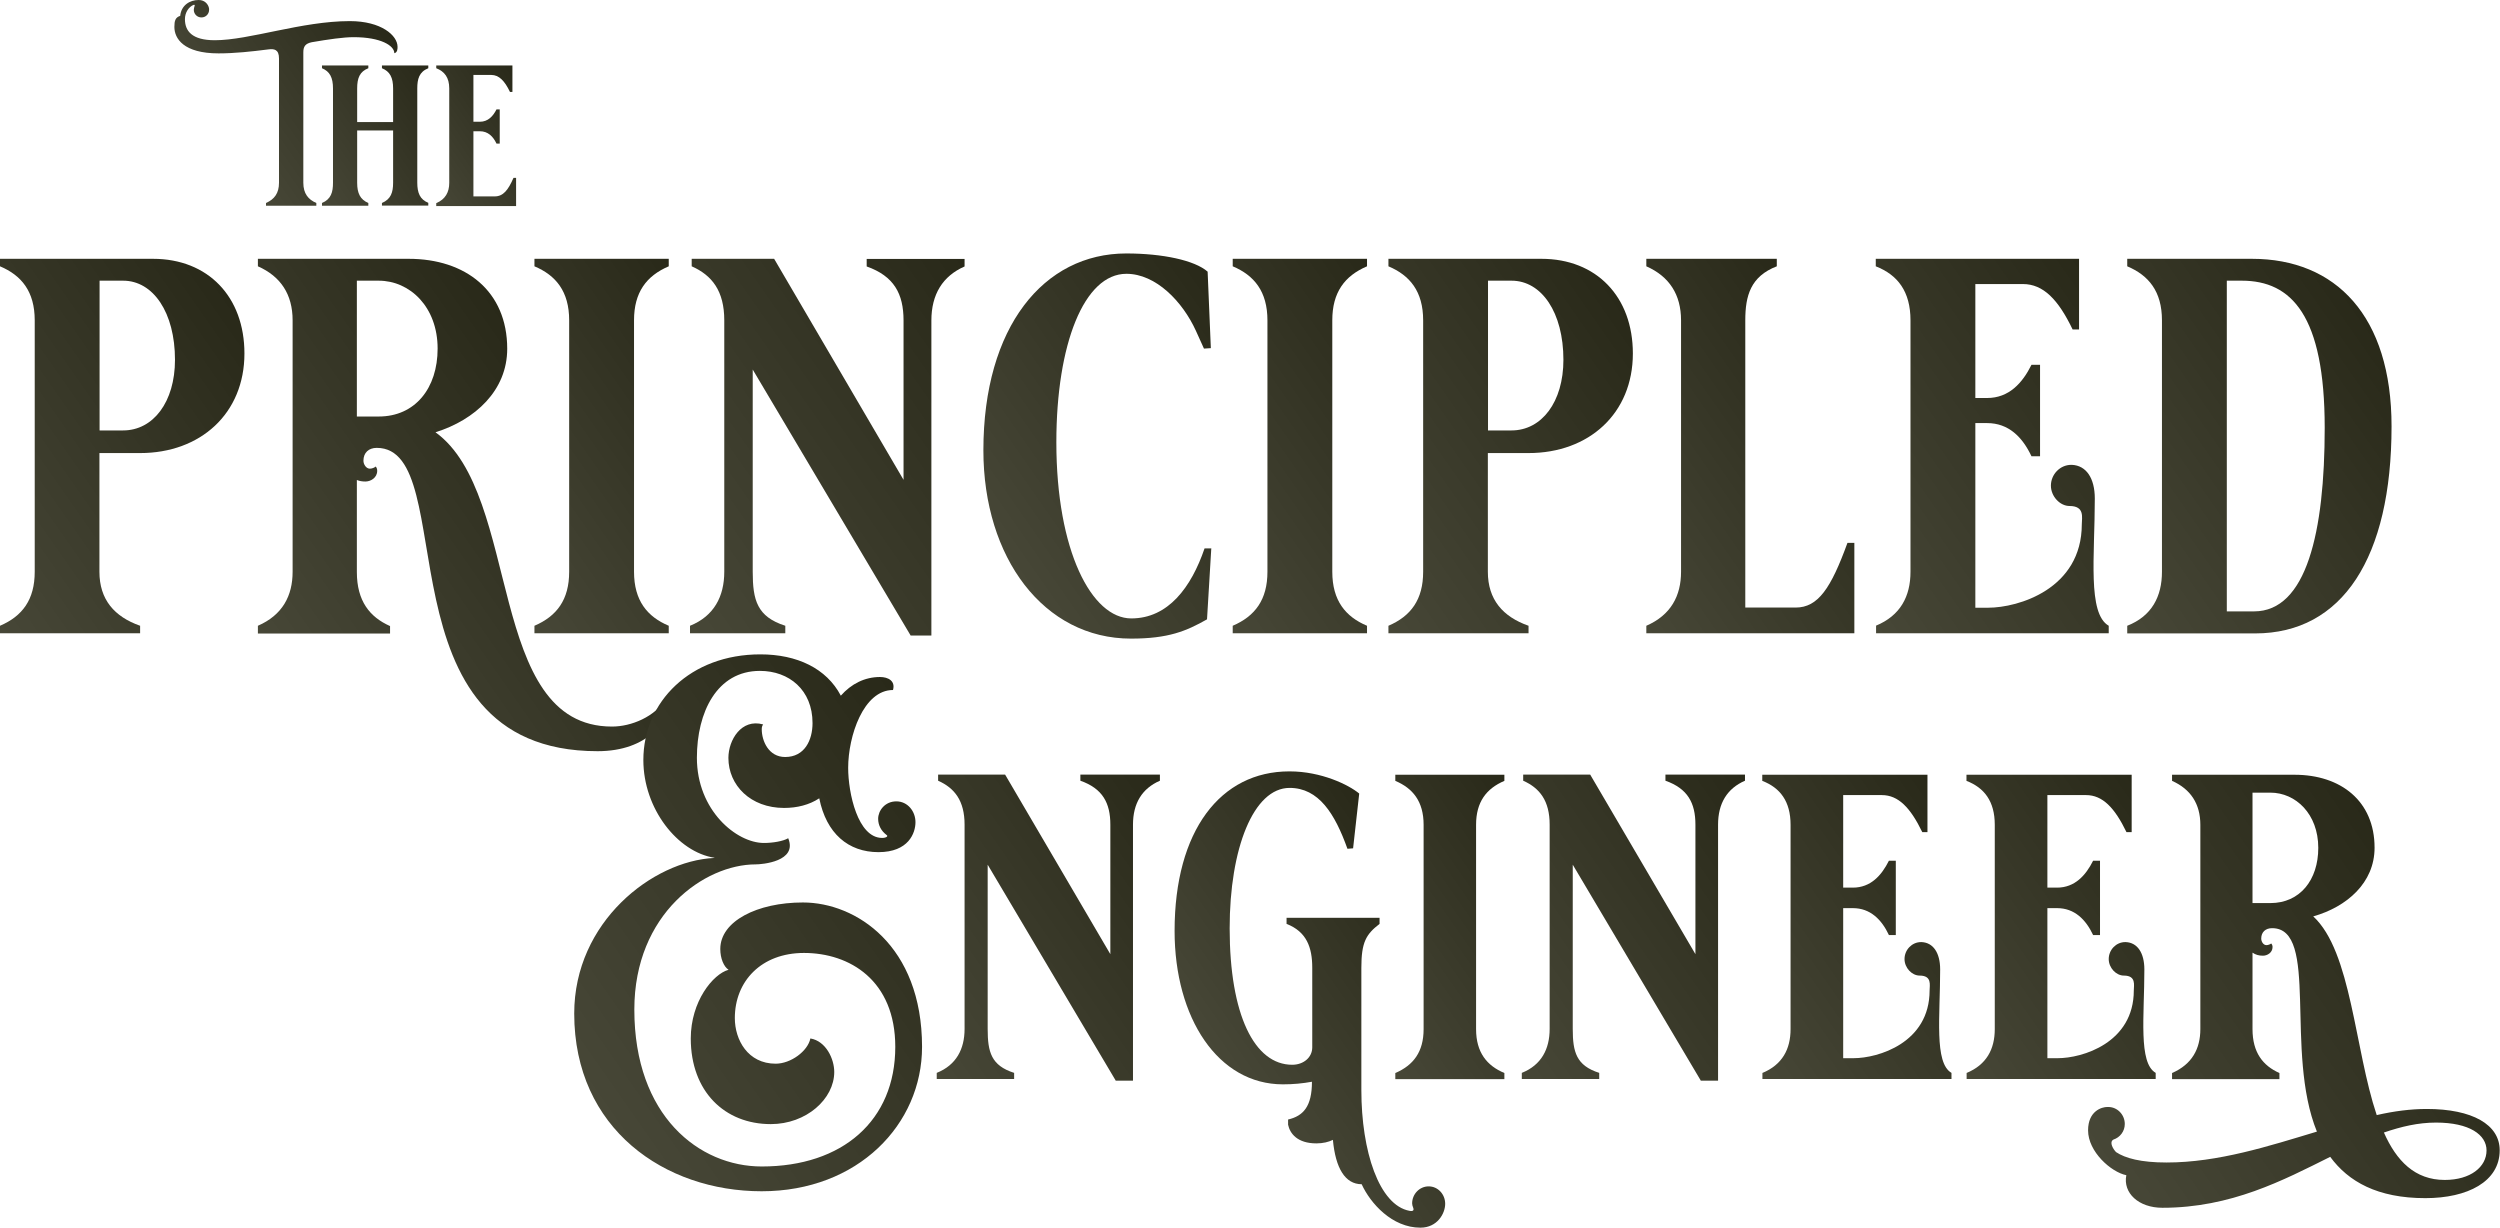
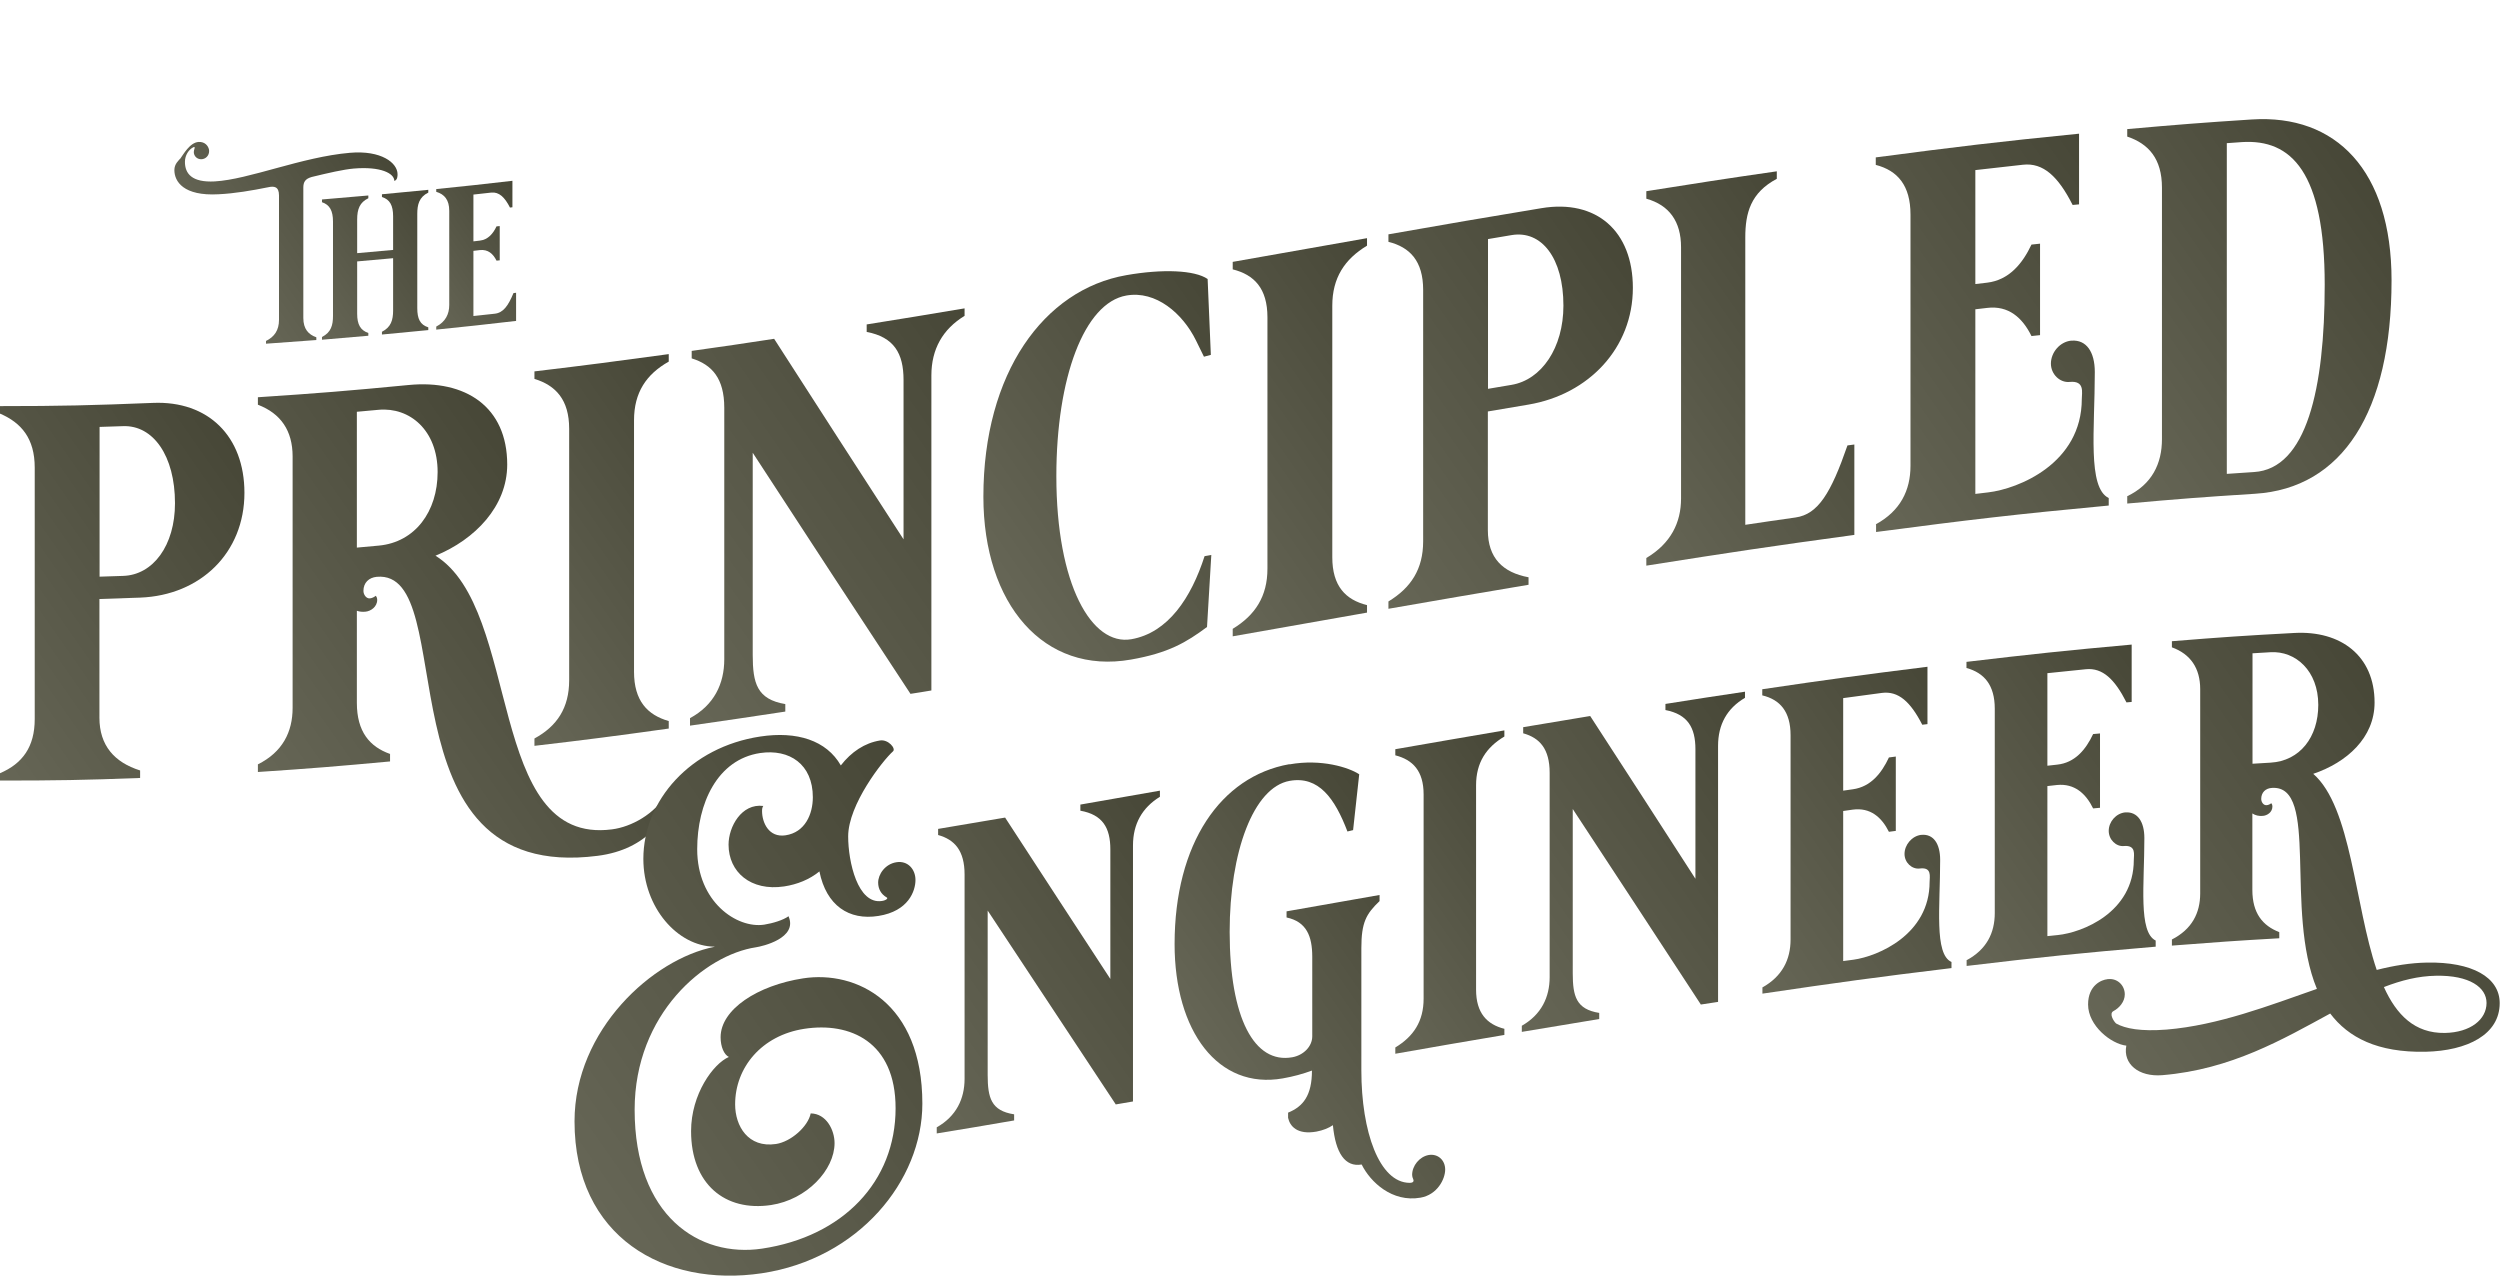
- <svg xmlns="http://www.w3.org/2000/svg" xmlns:xlink="http://www.w3.org/1999/xlink" id="Layer_2" viewBox="0 0 163.44 80.27">
+ <svg xmlns="http://www.w3.org/2000/svg" xmlns:xlink="http://www.w3.org/1999/xlink" id="Layer_2" viewBox="0 0 163.44 83.4">
  <defs>
    <style>.cls-1{fill:url(#linear-gradient);}.cls-2{fill:url(#linear-gradient-8);}.cls-3{fill:url(#linear-gradient-9);}.cls-4{fill:url(#linear-gradient-3);}.cls-5{fill:url(#linear-gradient-4);}.cls-6{fill:url(#linear-gradient-2);}.cls-7{fill:url(#linear-gradient-6);}.cls-8{fill:url(#linear-gradient-7);}.cls-9{fill:url(#linear-gradient-5);}.cls-10{fill:url(#linear-gradient-14);}.cls-11{fill:url(#linear-gradient-18);}.cls-12{fill:url(#linear-gradient-20);}.cls-13{fill:url(#linear-gradient-21);}.cls-14{fill:url(#linear-gradient-15);}.cls-15{fill:url(#linear-gradient-19);}.cls-16{fill:url(#linear-gradient-16);}.cls-17{fill:url(#linear-gradient-17);}.cls-18{fill:url(#linear-gradient-13);}.cls-19{fill:url(#linear-gradient-12);}.cls-20{fill:url(#linear-gradient-10);}.cls-21{fill:url(#linear-gradient-11);}</style>
-     <linearGradient id="linear-gradient" x1="13.98" y1="8.58" x2="24.77" y2="1.02" gradientTransform="matrix(1, 0, 0, 1, 0, 0)" gradientUnits="userSpaceOnUse">
-       <stop offset="0" stop-color="#474737" />
-       <stop offset="1" stop-color="#292919" />
+     <linearGradient id="linear-gradient" x1="14.03" y1="17.67" x2="25.14" y2="9.89" gradientTransform="matrix(1, 0, 0, 1, 0, 0)" gradientUnits="userSpaceOnUse">
+       <stop offset="0" stop-color="#666656" />
+       <stop offset="1" stop-color="#474737" />
    </linearGradient>
-     <linearGradient id="linear-gradient-2" x1="20.04" y1="12.01" x2="29.01" y2="5.73" xlink:href="#linear-gradient" />
-     <linearGradient id="linear-gradient-3" x1="27.22" y1="11.61" x2="34.88" y2="6.24" xlink:href="#linear-gradient" />
-     <linearGradient id="linear-gradient-4" x1="-4.24" y1="35.34" x2="16.14" y2="21.07" xlink:href="#linear-gradient" />
-     <linearGradient id="linear-gradient-5" x1="16.89" y1="41.45" x2="37.51" y2="27.01" xlink:href="#linear-gradient" />
-     <linearGradient id="linear-gradient-6" x1="30.64" y1="35.25" x2="48.03" y2="23.07" xlink:href="#linear-gradient" />
-     <linearGradient id="linear-gradient-7" x1="42.02" y1="36.97" x2="65.56" y2="20.48" xlink:href="#linear-gradient" />
-     <linearGradient id="linear-gradient-8" x1="65.04" y1="35.48" x2="82.7" y2="23.11" xlink:href="#linear-gradient" />
-     <linearGradient id="linear-gradient-9" x1="76.28" y1="35.25" x2="93.68" y2="23.07" xlink:href="#linear-gradient" />
-     <linearGradient id="linear-gradient-10" x1="86.52" y1="35.34" x2="106.9" y2="21.07" xlink:href="#linear-gradient" />
-     <linearGradient id="linear-gradient-11" x1="104.11" y1="36.38" x2="121.34" y2="24.32" xlink:href="#linear-gradient" />
-     <linearGradient id="linear-gradient-12" x1="119.38" y1="36.76" x2="139.81" y2="22.46" xlink:href="#linear-gradient" />
-     <linearGradient id="linear-gradient-13" x1="135.12" y1="35.76" x2="155.27" y2="21.65" xlink:href="#linear-gradient" />
-     <linearGradient id="linear-gradient-14" x1="37.13" y1="69.52" x2="63.06" y2="51.36" xlink:href="#linear-gradient" />
-     <linearGradient id="linear-gradient-15" x1="58.71" y1="66.95" x2="77.84" y2="53.55" xlink:href="#linear-gradient" />
-     <linearGradient id="linear-gradient-16" x1="80.48" y1="70.47" x2="94.84" y2="60.41" xlink:href="#linear-gradient" />
-     <linearGradient id="linear-gradient-17" x1="87.72" y1="65.55" x2="101.85" y2="55.66" xlink:href="#linear-gradient" />
-     <linearGradient id="linear-gradient-18" x1="96.97" y1="66.95" x2="116.1" y2="53.55" xlink:href="#linear-gradient" />
-     <linearGradient id="linear-gradient-19" x1="112.57" y1="66.78" x2="129.16" y2="55.16" xlink:href="#linear-gradient" />
-     <linearGradient id="linear-gradient-20" x1="125.92" y1="66.78" x2="142.52" y2="55.16" xlink:href="#linear-gradient" />
-     <linearGradient id="linear-gradient-21" x1="136.67" y1="74.85" x2="159.03" y2="59.2" xlink:href="#linear-gradient" />
+     <linearGradient id="linear-gradient-2" x1="19.89" y1="20.55" x2="29.16" y2="14.07" xlink:href="#linear-gradient" />
+     <linearGradient id="linear-gradient-3" x1="27.09" y1="19.49" x2="35" y2="13.95" xlink:href="#linear-gradient" />
+     <linearGradient id="linear-gradient-4" x1="-4.29" y1="44.91" x2="16.31" y2="30.5" xlink:href="#linear-gradient" />
+     <linearGradient id="linear-gradient-5" x1="16.28" y1="49.63" x2="37.55" y2="34.74" xlink:href="#linear-gradient" />
+     <linearGradient id="linear-gradient-6" x1="30.37" y1="42.24" x2="48.3" y2="29.68" xlink:href="#linear-gradient" />
+     <linearGradient id="linear-gradient-7" x1="41.44" y1="42.18" x2="66.3" y2="24.78" xlink:href="#linear-gradient" />
+     <linearGradient id="linear-gradient-8" x1="64.42" y1="37.25" x2="83.09" y2="24.17" xlink:href="#linear-gradient" />
+     <linearGradient id="linear-gradient-9" x1="75.92" y1="34.93" x2="94.04" y2="22.24" xlink:href="#linear-gradient" />
+     <linearGradient id="linear-gradient-10" x1="86.15" y1="33.22" x2="107.72" y2="18.12" xlink:href="#linear-gradient" />
+     <linearGradient id="linear-gradient-11" x1="103.64" y1="31.28" x2="121.48" y2="18.79" xlink:href="#linear-gradient" />
+     <linearGradient id="linear-gradient-12" x1="118.98" y1="29.55" x2="140.13" y2="14.74" xlink:href="#linear-gradient" />
+     <linearGradient id="linear-gradient-13" x1="134.91" y1="26.99" x2="155.53" y2="12.55" xlink:href="#linear-gradient" />
+     <linearGradient id="linear-gradient-14" x1="36.39" y1="75.26" x2="63.55" y2="56.25" xlink:href="#linear-gradient" />
+     <linearGradient id="linear-gradient-15" x1="58.19" y1="69.75" x2="78.5" y2="55.53" xlink:href="#linear-gradient" />
+     <linearGradient id="linear-gradient-16" x1="79.76" y1="69.99" x2="94.97" y2="59.34" xlink:href="#linear-gradient" />
+     <linearGradient id="linear-gradient-17" x1="87.43" y1="63.47" x2="102.14" y2="53.17" xlink:href="#linear-gradient" />
+     <linearGradient id="linear-gradient-18" x1="96.48" y1="63.16" x2="116.7" y2="48.99" xlink:href="#linear-gradient" />
+     <linearGradient id="linear-gradient-19" x1="112.17" y1="60.63" x2="129.46" y2="48.53" xlink:href="#linear-gradient" />
+     <linearGradient id="linear-gradient-20" x1="125.63" y1="58.98" x2="142.75" y2="46.99" xlink:href="#linear-gradient" />
+     <linearGradient id="linear-gradient-21" x1="136.25" y1="65.97" x2="159.17" y2="49.93" xlink:href="#linear-gradient" />
  </defs>
  <g id="Favicon">
    <g id="flat-logo">
      <g>
        <g>
-           <path class="cls-1" d="M11.78,1.04c.07-.7,.63-1.04,1.21-1.04,.41,0,.62,.29,.67,.52,.01,.04,.01,.08,.01,.12,0,.28-.22,.5-.5,.5s-.5-.22-.5-.5c0-.08,.03-.17,.05-.24,.03-.07,0-.1-.07-.08-.31,.13-.56,.5-.56,.93,0,.77,.45,1.38,1.95,1.38,2.26,0,5.69-1.25,8.83-1.25,2.06,0,3.12,.94,3.12,1.68,0,.12,0,.37-.21,.42,0-.5-.89-1.05-2.66-1.05-.67,0-1.63,.14-2.74,.33-.42,.09-.55,.28-.55,.66V11.95c0,.71,.33,1.1,.85,1.32v.18h-3.29v-.18c.55-.24,.85-.64,.85-1.32V3.82c0-.6-.33-.64-.7-.59-1.09,.14-2.2,.26-3.25,.26-2.3,0-2.89-.98-2.89-1.73,0-.41,.07-.62,.37-.72Z" />
-           <path class="cls-6" d="M24.97,13.27c.59-.25,.73-.7,.73-1.32v-3.42h-2.35v3.42c0,.7,.21,1.1,.73,1.32v.18h-3.03v-.18c.6-.25,.72-.72,.72-1.32V5.78c0-.71-.21-1.11-.72-1.32v-.18h3.03v.18c-.56,.22-.73,.64-.73,1.32v2.2h2.35v-2.2c0-.71-.21-1.11-.73-1.32v-.18h3.03v.18c-.6,.24-.72,.71-.72,1.32v6.16c0,.68,.18,1.1,.72,1.32v.18h-3.03v-.18Z" />
-           <path class="cls-4" d="M28.52,13.46v-.18c.6-.25,.85-.72,.85-1.32V5.78c0-.71-.31-1.11-.85-1.32v-.18h4.98v1.73h-.16c-.35-.73-.72-1.11-1.22-1.11h-1.17v3.06h.42c.54,0,.87-.37,1.09-.81h.21v2.24h-.21c-.22-.47-.56-.81-1.09-.81h-.42v4.26h1.39c.56,0,.88-.41,1.23-1.21h.17v1.84h-5.23Z" />
+           <path class="cls-1" d="M11.78,10.38c.2-.27,.63-1.07,1.21-1.1,.41-.02,.62,.26,.67,.49,.01,.04,.01,.08,.01,.12,0,.28-.22,.51-.5,.52-.28,.01-.5-.2-.5-.47,0-.08,.03-.17,.05-.24,.03-.07,0-.1-.07-.08-.31,.15-.56,.53-.56,.96,0,.77,.45,1.36,1.95,1.28,2.26-.13,5.69-1.6,8.83-1.87,2.06-.18,3.12,.66,3.12,1.4,0,.12,0,.37-.21,.44,0-.5-.89-.96-2.66-.81-.67,.06-1.63,.28-2.74,.55-.42,.12-.55,.32-.55,.7v8.52c0,.71,.33,1.08,.85,1.26v.18c-1.32,.1-1.98,.15-3.29,.24v-.18c.55-.27,.85-.7,.85-1.38V12.78c0-.6-.33-.62-.7-.54-1.09,.22-2.2,.41-3.25,.46-2.3,.13-2.89-.84-2.89-1.58,0-.41,.28-.62,.37-.74Z" />
+           <path class="cls-6" d="M24.97,21.69c.59-.3,.73-.76,.73-1.39v-3.42c-.94,.09-1.41,.13-2.35,.21v3.42c0,.7,.21,1.08,.73,1.26v.18c-1.21,.11-1.82,.16-3.03,.26v-.18c.6-.3,.72-.78,.72-1.38v-6.16c0-.71-.21-1.1-.72-1.27v-.18c1.21-.1,1.82-.15,3.03-.26v.18c-.56,.27-.73,.71-.73,1.39v2.2c.94-.08,1.41-.12,2.35-.21v-2.2c0-.71-.21-1.1-.73-1.26v-.18c1.21-.11,1.82-.17,3.03-.29v.18c-.6,.3-.72,.78-.72,1.4v6.16c0,.68,.18,1.08,.72,1.25v.18c-1.21,.12-1.82,.18-3.03,.29v-.18Z" />
+           <path class="cls-4" d="M28.52,21.53v-.18c.6-.31,.85-.81,.85-1.41v-6.16c0-.71-.31-1.08-.85-1.24v-.18c1.99-.2,2.99-.31,4.98-.54v1.73l-.16,.02c-.35-.69-.72-1.03-1.22-.98-.47,.05-.7,.08-1.17,.13v3.06c.17-.02,.25-.03,.42-.05,.54-.06,.87-.46,1.09-.93l.21-.02v2.24l-.21,.02c-.22-.45-.56-.75-1.09-.69-.17,.02-.25,.03-.42,.05v4.26c.56-.06,.83-.09,1.39-.15,.56-.06,.88-.51,1.23-1.35l.17-.02v1.84c-2.09,.24-3.14,.36-5.23,.57Z" />
        </g>
        <g>
-           <path class="cls-5" d="M0,40.91c1.47-.63,2.27-1.71,2.27-3.53V20.94c0-1.89-.87-2.94-2.27-3.53v-.49H10c3.6,0,5.98,2.48,5.98,6.19,0,3.92-2.87,6.51-6.82,6.51h-2.66v7.76c0,1.82,.98,2.94,2.66,3.53v.49H0v-.49ZM11.44,23.53c0-3.11-1.43-5.18-3.39-5.18h-1.54v9.79h1.54c1.96,0,3.39-1.85,3.39-4.62Z" />
-           <path class="cls-9" d="M16.86,40.91c1.61-.7,2.27-1.96,2.27-3.53V20.94c0-1.68-.77-2.87-2.27-3.53v-.49h9.86c3.71,0,6.44,2.1,6.44,5.88,0,2.73-2.1,4.65-4.69,5.46,5.67,4.09,3.29,19.24,11.54,19.24,1.26,0,2.8-.63,3.57-1.85h.21c0,1.43-1.4,3.46-4.72,3.46-14.55,0-8.81-19.83-14.44-19.83-.52,0-.87,.31-.87,.84,0,.24,.18,.52,.42,.52,.14,0,.31-.07,.38-.14,.07,.07,.1,.17,.1,.28,0,.45-.42,.7-.77,.7-.21,0-.39-.03-.56-.1v6.02c0,1.89,.84,2.94,2.17,3.53v.49h-8.64v-.49Zm7.9-13.68c2.38,0,3.85-1.85,3.85-4.44,0-2.73-1.82-4.44-3.85-4.44h-1.43v8.88h1.43Z" />
-           <path class="cls-7" d="M34.94,40.91c1.47-.63,2.27-1.71,2.27-3.53V20.94c0-1.89-.87-2.94-2.27-3.53v-.49h8.78v.49c-1.47,.63-2.27,1.71-2.27,3.53v16.44c0,1.89,.87,2.94,2.27,3.53v.49h-8.78v-.49Z" />
-           <path class="cls-8" d="M59.53,41.54l-10.32-17.38v13.22c0,1.85,.28,2.94,2.13,3.53v.49h-6.23v-.49c1.57-.63,2.24-1.92,2.24-3.53V20.94c0-1.92-.8-2.94-2.13-3.53v-.49h5.39l8.46,14.45v-10.42c0-1.75-.63-2.9-2.41-3.53v-.49h6.4v.49c-1.43,.63-2.17,1.82-2.17,3.53v20.6h-1.36Z" />
-           <path class="cls-2" d="M79.19,35.84l-.28,4.65c-1.36,.77-2.52,1.26-4.97,1.26-5.7,0-9.65-5.28-9.65-12.31,0-8.08,3.95-12.87,9.34-12.87,2.38,0,4.48,.45,5.32,1.19l.21,5-.45,.03-.52-1.15c-.87-1.92-2.62-3.74-4.55-3.74-2.76,0-4.58,4.58-4.58,11.02,0,7.1,2.31,11.51,4.9,11.51,2.41,0,3.92-2.03,4.79-4.58h.45Z" />
-           <path class="cls-3" d="M80.59,40.91c1.47-.63,2.27-1.71,2.27-3.53V20.94c0-1.89-.87-2.94-2.27-3.53v-.49h8.78v.49c-1.47,.63-2.27,1.71-2.27,3.53v16.44c0,1.89,.87,2.94,2.27,3.53v.49h-8.78v-.49Z" />
-           <path class="cls-20" d="M90.77,40.91c1.47-.63,2.27-1.71,2.27-3.53V20.94c0-1.89-.87-2.94-2.27-3.53v-.49h10c3.6,0,5.98,2.48,5.98,6.19,0,3.92-2.87,6.51-6.82,6.51h-2.66v7.76c0,1.82,.98,2.94,2.66,3.53v.49h-9.16v-.49Zm11.44-17.38c0-3.11-1.43-5.18-3.39-5.18h-1.54v9.79h1.54c1.96,0,3.39-1.85,3.39-4.62Z" />
-           <path class="cls-21" d="M107.63,41.4v-.49c1.61-.7,2.27-1.96,2.27-3.53V20.94c0-1.68-.77-2.87-2.27-3.53v-.49h8.53v.49c-1.71,.66-2.06,1.92-2.06,3.53v18.78h3.29c1.47,0,2.31-1.26,3.39-4.23h.45v5.91h-13.61Z" />
-           <path class="cls-19" d="M122.63,40.91c1.61-.66,2.27-1.92,2.27-3.53V20.94c0-1.89-.84-2.97-2.27-3.53v-.49h13.29v4.62h-.42c-.94-1.96-1.92-2.97-3.25-2.97h-3.11v7.45h.77c1.43,0,2.31-.98,2.9-2.17h.56v5.98h-.56c-.59-1.26-1.5-2.17-2.9-2.17h-.77v12.07h.84c1.96,0,6.12-1.22,6.12-5.46,0-.42,.21-1.19-.8-1.19-.63,0-1.22-.63-1.22-1.33,0-.73,.59-1.36,1.33-1.36h.04c.94,.04,1.5,.87,1.5,2.2,0,3.74-.49,7.52,.91,8.32v.49h-15.21v-.49Z" />
-           <path class="cls-18" d="M139.07,40.91c1.61-.63,2.27-1.92,2.27-3.53V20.94c0-1.89-.87-2.94-2.27-3.53v-.49h8.15c5.49,0,9.13,3.74,9.13,10.95,0,8.6-3.22,13.54-8.92,13.54h-8.36v-.49Zm12.91-12.94c0-7.35-2.17-9.62-5.42-9.62h-.98v21.62h1.78c3.43,0,4.62-5.18,4.62-12Z" />
+           <path class="cls-5" d="M0,50.55c1.47-.63,2.27-1.72,2.27-3.54,0-6.58,0-9.86,0-16.44C2.27,28.67,1.4,27.64,0,27.04v-.49c4,0,6-.05,10-.21,3.6-.15,5.98,2.17,5.98,5.88,0,3.92-2.87,6.7-6.82,6.85-1.06,.04-1.59,.06-2.66,.09v7.76c0,1.82,.98,2.92,2.66,3.45v.49c-3.67,.14-5.5,.17-9.16,.17v-.49Zm11.44-17.65c0-3.11-1.43-5.11-3.39-5.04-.62,.02-.92,.03-1.54,.05v9.79c.62-.02,.92-.03,1.54-.05,1.96-.06,3.39-1.99,3.39-4.75Z" />
+           <path class="cls-9" d="M16.86,49.97c1.61-.8,2.27-2.12,2.27-3.69V29.84c0-1.68-.77-2.81-2.27-3.38v-.49c3.95-.26,5.92-.42,9.86-.8,3.71-.36,6.44,1.42,6.44,5.2,0,2.73-2.1,4.9-4.69,5.96,5.67,3.52,3.29,18.97,11.54,17.89,1.26-.16,2.8-1,3.57-2.33l.21-.03c0,1.43-1.4,3.67-4.72,4.09-14.55,1.87-8.81-18.75-14.44-18.24-.52,.05-.87,.39-.87,.92,0,.24,.18,.51,.42,.49,.14-.01,.31-.1,.38-.17,.07,.06,.1,.17,.1,.27,0,.45-.42,.74-.77,.77-.21,.02-.39,0-.56-.06,0,2.41,0,3.61,0,6.02,0,1.89,.84,2.87,2.17,3.34v.49c-3.46,.32-5.18,.46-8.64,.69v-.49Zm7.9-14.3c2.38-.22,3.85-2.23,3.85-4.81,0-2.73-1.82-4.25-3.85-4.07-.57,.05-.86,.08-1.43,.13v8.88c.57-.05,.86-.08,1.43-.13Z" />
+           <path class="cls-7" d="M34.94,48.28c1.47-.8,2.27-1.99,2.27-3.81V28.03c0-1.89-.87-2.83-2.27-3.26v-.49c3.51-.42,5.27-.65,8.78-1.13v.49c-1.47,.83-2.27,2.02-2.27,3.84v16.44c0,1.89,.87,2.82,2.27,3.22v.49c-3.51,.49-5.27,.72-8.78,1.13v-.49Z" />
+           <path class="cls-8" d="M59.53,45.37c-4.13-6.28-6.19-9.43-10.32-15.77v13.22c0,1.85,.28,2.9,2.13,3.21v.49c-2.49,.38-3.74,.56-6.23,.92v-.49c1.57-.85,2.24-2.24,2.24-3.85V26.66c0-1.92-.8-2.82-2.13-3.23v-.49c2.15-.3,3.23-.46,5.39-.79,3.39,5.27,5.08,7.89,8.46,13.11v-10.42c0-1.75-.63-2.8-2.41-3.14v-.49c2.56-.41,3.84-.62,6.4-1.05v.49c-1.43,.87-2.17,2.18-2.17,3.89v20.6c-.55,.09-.82,.14-1.36,.22Z" />
+           <path class="cls-2" d="M79.19,36.29l-.28,4.7c-1.36,1.01-2.52,1.7-4.97,2.13-5.7,1-9.65-3.62-9.65-10.65,0-8.08,3.95-13.54,9.34-14.48,2.38-.42,4.48-.33,5.32,.25,.08,1.99,.13,2.98,.21,4.96l-.45,.12-.52-1.06c-.87-1.77-2.62-3.28-4.55-2.94-2.76,.48-4.58,5.38-4.58,11.81,0,7.1,2.31,11.11,4.9,10.66,2.41-.42,3.92-2.72,4.79-5.43l.45-.08Z" />
+           <path class="cls-3" d="M80.59,41.11c1.47-.89,2.27-2.12,2.27-3.93V20.74c0-1.89-.87-2.78-2.27-3.13v-.49c3.51-.62,5.27-.93,8.78-1.55v.49c-1.47,.89-2.27,2.11-2.27,3.93v16.44c0,1.89,.87,2.78,2.27,3.13v.49c-3.51,.62-5.27,.93-8.78,1.55v-.49Z" />
+           <path class="cls-20" d="M90.77,39.32c1.47-.89,2.27-2.11,2.27-3.93V18.95c0-1.89-.87-2.79-2.27-3.14v-.49c4-.7,6-1.05,10-1.71,3.6-.6,5.98,1.5,5.98,5.21,0,3.92-2.87,6.96-6.82,7.63-1.06,.18-1.59,.27-2.66,.45v7.76c0,1.82,.98,2.77,2.66,3.08v.49c-3.67,.62-5.5,.93-9.16,1.57v-.49Zm11.44-19.34c0-3.11-1.43-4.94-3.39-4.61-.62,.1-.92,.16-1.54,.26v9.79c.62-.1,.92-.16,1.54-.26,1.96-.33,3.39-2.42,3.39-5.18Z" />
+           <path class="cls-21" d="M107.63,36.97v-.49c1.61-.96,2.27-2.32,2.27-3.89V16.16c0-1.68-.77-2.75-2.27-3.17v-.49c3.41-.54,5.12-.81,8.53-1.3v.49c-1.71,.91-2.06,2.23-2.06,3.84v18.78c1.32-.2,1.97-.29,3.29-.48,1.47-.21,2.31-1.59,3.39-4.71,.18-.02,.27-.04,.45-.06v5.91c-5.44,.74-8.16,1.15-13.6,2.01Z" />
+           <path class="cls-19" d="M122.63,34.28c1.61-.88,2.27-2.22,2.27-3.83V14.02c0-1.89-.84-2.87-2.27-3.24v-.49c5.32-.7,7.97-1.02,13.29-1.55v4.62c-.17,.02-.25,.02-.42,.04-.94-1.86-1.92-2.78-3.25-2.63-1.25,.14-1.87,.21-3.11,.35v7.45c.31-.04,.46-.05,.77-.09,1.43-.17,2.31-1.24,2.9-2.49,.22-.02,.34-.04,.56-.06v5.98c-.22,.02-.34,.04-.56,.06-.59-1.2-1.5-2.01-2.9-1.84-.31,.04-.46,.05-.77,.09v12.07c.34-.04,.5-.06,.84-.1,1.96-.23,6.12-1.88,6.12-6.11,0-.42,.21-1.21-.8-1.11-.63,.06-1.22-.5-1.22-1.2,0-.73,.59-1.43,1.33-1.5h.04c.94-.06,1.5,.72,1.5,2.05,0,3.74-.49,7.56,.91,8.24v.49c-6.09,.57-9.13,.93-15.21,1.73v-.49Z" />
+           <path class="cls-18" d="M139.07,32.44c1.61-.77,2.27-2.12,2.27-3.73V12.27c0-1.89-.87-2.87-2.27-3.34v-.49c3.26-.29,4.89-.42,8.15-.63,5.49-.35,9.13,3.32,9.13,10.52,0,8.6-3.22,13.59-8.92,13.95-3.34,.21-5.02,.34-8.36,.64v-.49Zm12.91-13.83c0-7.35-2.17-9.53-5.42-9.32-.39,.03-.59,.04-.98,.07V30.98c.71-.05,1.07-.07,1.78-.12,3.43-.21,4.62-5.43,4.62-12.25Z" />
        </g>
        <g>
-           <path class="cls-10" d="M46.72,56.08c-2.42-.37-4.66-3.21-4.66-6.39,0-3.81,3.07-6.91,7.65-6.91,2.39,0,4.32,.91,5.26,2.7,.68-.77,1.56-1.22,2.56-1.22,.54,0,1.02,.26,.85,.85-1.93,0-2.93,3.01-2.93,5.09,0,1.65,.63,4.58,2.22,4.58,.26,0,.43-.11,.28-.2-.34-.26-.54-.63-.54-1.05,0-.54,.45-1.14,1.19-1.14s1.25,.65,1.25,1.36-.45,1.96-2.42,1.96-3.41-1.22-3.87-3.52c-.65,.43-1.45,.63-2.3,.63-2.19,0-3.64-1.48-3.64-3.27,0-1.17,.85-2.59,2.27-2.19-.06,.09-.09,.17-.09,.31,0,.77,.45,1.82,1.53,1.82,1.28,0,1.79-1.11,1.79-2.22,0-2.16-1.53-3.41-3.44-3.41-2.81,0-4.12,2.7-4.12,5.68,0,3.44,2.59,5.57,4.38,5.57,.57,0,1.25-.11,1.59-.31,.63,1.53-1.73,1.71-2.13,1.71-3.33,0-7.93,3.21-7.93,9.49,0,6.96,4.24,10.26,8.33,10.26,5.29,0,8.73-3.01,8.73-7.82,0-4.35-2.98-6.14-5.97-6.14-2.79,0-4.52,1.85-4.52,4.26,0,1.42,.85,2.98,2.67,2.98,.99,0,2.1-.82,2.27-1.65,1.02,.17,1.56,1.34,1.56,2.19,0,1.76-1.82,3.41-4.15,3.41-3.01,0-5.23-2.13-5.23-5.6,0-2.42,1.45-4.21,2.47-4.49-.31-.2-.54-.74-.54-1.36,0-1.82,2.42-3.04,5.4-3.04,3.47,0,7.79,2.81,7.79,9.44,0,5.06-4.18,9.44-10.49,9.44s-12.25-4.06-12.25-11.62c0-6,5.14-9.98,9.15-10.17Z" />
-           <path class="cls-14" d="M72.95,70.66l-8.38-14.13v10.74c0,1.51,.23,2.39,1.73,2.87v.4h-5.06v-.4c1.28-.51,1.82-1.56,1.82-2.87v-13.36c0-1.56-.65-2.39-1.73-2.87v-.4h4.38l6.88,11.74v-8.47c0-1.42-.51-2.36-1.96-2.87v-.4h5.2v.4c-1.17,.51-1.76,1.48-1.76,2.87v16.74h-1.11Z" />
-           <path class="cls-16" d="M84.31,50.43c2.07,0,3.87,.88,4.55,1.45l-.4,3.58-.37,.03c-.82-2.3-1.88-3.98-3.78-3.98-2.36,0-3.92,3.95-3.92,9.18,0,5.66,1.62,8.92,4.09,8.92,.74,0,1.31-.48,1.31-1.14v-5.2c0-1.34-.37-2.36-1.68-2.87v-.4h6.08v.4c-.88,.68-1.19,1.19-1.19,2.87v7.99c0,4.01,1.16,7.53,3.15,7.9,.31,.06,.28-.11,.23-.23-.03-.06-.06-.17-.06-.26,0-.6,.48-1.11,1.08-1.11s1.08,.51,1.08,1.14-.51,1.56-1.62,1.56c-1.85,0-3.27-1.59-3.84-2.84-1.08,0-1.71-1.05-1.88-2.9-.28,.14-.65,.23-1.08,.23-1.25,0-1.73-.65-1.85-1.22v-.34c.99-.23,1.56-.85,1.56-2.47-.6,.11-1.22,.17-1.9,.17-4.23,0-7.08-4.32-7.08-10.03,0-6.57,3.01-10.43,7.5-10.43Z" />
-           <path class="cls-17" d="M91.22,70.15c1.19-.51,1.85-1.39,1.85-2.87v-13.36c0-1.53-.71-2.39-1.85-2.87v-.4h7.13v.4c-1.19,.51-1.85,1.39-1.85,2.87v13.36c0,1.53,.71,2.39,1.85,2.87v.4h-7.13v-.4Z" />
-           <path class="cls-11" d="M111.2,70.66l-8.38-14.13v10.74c0,1.51,.23,2.39,1.73,2.87v.4h-5.06v-.4c1.28-.51,1.82-1.56,1.82-2.87v-13.36c0-1.56-.65-2.39-1.73-2.87v-.4h4.38l6.88,11.74v-8.47c0-1.42-.51-2.36-1.96-2.87v-.4h5.2v.4c-1.17,.51-1.76,1.48-1.76,2.87v16.74h-1.11Z" />
-           <path class="cls-15" d="M115.21,70.15c1.31-.54,1.85-1.56,1.85-2.87v-13.36c0-1.53-.68-2.42-1.85-2.87v-.4h10.8v3.75h-.34c-.77-1.59-1.56-2.42-2.64-2.42h-2.53v6.05h.63c1.17,0,1.88-.8,2.36-1.76h.45v4.86h-.45c-.48-1.02-1.22-1.76-2.36-1.76h-.63v9.81h.68c1.59,0,4.97-.99,4.97-4.43,0-.34,.17-.97-.65-.97-.51,0-.99-.51-.99-1.08,0-.6,.48-1.11,1.08-1.11h.03c.77,.03,1.22,.71,1.22,1.79,0,3.04-.4,6.11,.74,6.76v.4h-12.36v-.4Z" />
-           <path class="cls-12" d="M128.56,70.15c1.31-.54,1.85-1.56,1.85-2.87v-13.36c0-1.53-.68-2.42-1.85-2.87v-.4h10.8v3.75h-.34c-.77-1.59-1.56-2.42-2.64-2.42h-2.53v6.05h.63c1.16,0,1.88-.8,2.36-1.76h.45v4.86h-.45c-.48-1.02-1.22-1.76-2.36-1.76h-.63v9.81h.68c1.59,0,4.97-.99,4.97-4.43,0-.34,.17-.97-.65-.97-.51,0-.99-.51-.99-1.08,0-.6,.48-1.11,1.08-1.11h.03c.77,.03,1.22,.71,1.22,1.79,0,3.04-.4,6.11,.74,6.76v.4h-12.36v-.4Z" />
-           <path class="cls-13" d="M137.77,72.37h.06c.6,0,1.08,.51,1.08,1.11,0,.48-.31,.88-.74,1.02-.31,.17,0,.65,.17,.82,.6,.4,1.62,.68,3.3,.68,3.38,0,6.71-1.08,9.83-2.02-2.13-5.23,.17-13.3-2.93-13.3-.43,0-.71,.26-.71,.68,0,.2,.14,.43,.34,.43,.11,0,.26-.06,.31-.11,.06,.06,.09,.14,.09,.23,0,.37-.34,.57-.63,.57-.26,0-.48-.06-.68-.2v5c0,1.53,.68,2.39,1.76,2.87v.4h-7.02v-.4c1.31-.57,1.85-1.59,1.85-2.87v-13.36c0-1.36-.63-2.33-1.85-2.87v-.4h8.01c3.01,0,5.23,1.71,5.23,4.77,0,2.3-1.82,3.87-4.01,4.49,2.5,2.3,2.7,8.67,4.15,12.99,1.14-.26,2.22-.4,3.27-.4,2.98,0,4.77,1.02,4.77,2.7,0,2.05-2.1,3.13-4.86,3.13-3.13,0-5.03-1.08-6.22-2.7-3.07,1.53-6.48,3.33-10.97,3.33-1.56,0-2.59-.97-2.36-2.13-.99-.2-2.5-1.53-2.5-2.93,0-1.28,.91-1.53,1.25-1.53Zm10.66-13.33c1.93,0,3.13-1.51,3.13-3.61,0-2.22-1.48-3.61-3.13-3.61h-1.17v7.22h1.17Zm11.4,18.1c1.68,0,2.73-.85,2.73-1.93,0-1.02-1.11-1.82-3.3-1.82-1.17,0-2.27,.26-3.41,.65,.82,1.85,2.02,3.1,3.98,3.1Z" />
+           <path class="cls-10" d="M46.72,61.89c-2.42-.02-4.66-2.56-4.66-5.74,0-3.81,3.07-7.31,7.65-8,2.39-.36,4.32,.25,5.26,1.89,.68-.88,1.56-1.47,2.56-1.63,.54-.09,1.06,.53,.85,.71-.67,.6-2.93,3.48-2.93,5.56,0,1.65,.62,4.48,2.22,4.22,.26-.04,.43-.18,.28-.24-.34-.2-.54-.54-.54-.96,0-.54,.45-1.21,1.19-1.33,.74-.12,1.25,.45,1.25,1.16s-.45,2.04-2.42,2.35c-1.93,.31-3.41-.68-3.86-2.91-.65,.53-1.45,.85-2.3,.98-2.19,.33-3.64-.94-3.64-2.73,0-1.17,.85-2.71,2.27-2.53-.06,.09-.08,.18-.08,.33,0,.77,.45,1.75,1.53,1.59,1.28-.19,1.79-1.38,1.79-2.49,0-2.16-1.53-3.17-3.44-2.89-2.81,.42-4.12,3.3-4.12,6.29,0,3.44,2.59,5.2,4.38,4.93,.57-.09,1.25-.3,1.59-.55,.63,1.44-1.73,1.97-2.13,2.03-3.33,.5-7.93,4.34-7.93,10.62,0,6.96,4.23,9.69,8.33,9.08,5.29-.79,8.73-4.38,8.73-9.18,0-4.35-2.98-5.65-5.97-5.19-2.79,.43-4.52,2.53-4.52,4.94,0,1.42,.85,2.86,2.67,2.59,.99-.15,2.1-1.15,2.27-2,1.02,.01,1.56,1.09,1.56,1.94,0,1.76-1.82,3.7-4.15,4.05-3.01,.45-5.23-1.37-5.23-4.83,0-2.42,1.45-4.41,2.47-4.85-.31-.15-.54-.66-.54-1.29,0-1.82,2.42-3.39,5.4-3.85,3.47-.53,7.79,1.57,7.79,8.19,0,5.06-4.18,10.14-10.49,11.09-6.37,.95-12.25-2.37-12.25-9.93,0-6,5.14-10.63,9.15-11.41Z" />
+           <path class="cls-14" d="M72.95,72.21c-3.35-5.06-5.03-7.6-8.38-12.68v10.74c0,1.51,.23,2.35,1.73,2.58v.4c-2.02,.35-3.04,.52-5.06,.85v-.4c1.28-.72,1.82-1.87,1.82-3.17v-13.36c0-1.56-.65-2.28-1.73-2.58v-.4c1.75-.29,2.63-.44,4.38-.74,2.75,4.23,4.13,6.34,6.88,10.55v-8.47c0-1.42-.51-2.27-1.96-2.53v-.4c2.08-.36,3.12-.54,5.2-.91v.4c-1.17,.72-1.76,1.79-1.76,3.18v16.74c-.44,.08-.67,.12-1.11,.19Z" />
+           <path class="cls-16" d="M84.31,49.97c2.07-.37,3.87,.2,4.55,.65-.16,1.46-.24,2.19-.4,3.65l-.37,.09c-.82-2.16-1.88-3.65-3.78-3.31-2.36,.42-3.92,4.64-3.92,9.87,0,5.66,1.62,8.64,4.09,8.2,.74-.13,1.31-.71,1.31-1.37v-5.2c0-1.34-.37-2.29-1.68-2.57v-.4c2.43-.43,3.65-.64,6.08-1.07v.4c-.88,.84-1.19,1.4-1.19,3.08v7.99c0,4.01,1.17,7.33,3.15,7.35,.31,0,.28-.16,.23-.27-.03-.05-.06-.16-.06-.25,0-.6,.48-1.19,1.08-1.3,.6-.1,1.08,.33,1.08,.95s-.51,1.65-1.62,1.84c-1.85,.32-3.27-1.02-3.84-2.17-1.08,.19-1.71-.75-1.88-2.57-.28,.19-.65,.34-1.08,.42-1.25,.22-1.73-.35-1.85-.9v-.34c.99-.4,1.56-1.13,1.56-2.75-.6,.22-1.22,.39-1.9,.51-4.23,.75-7.08-3.07-7.08-8.78,0-6.57,3.01-10.96,7.5-11.76Z" />
+           <path class="cls-17" d="M91.22,68.48c1.19-.72,1.85-1.71,1.85-3.19v-13.36c0-1.53-.71-2.26-1.85-2.55v-.4c2.85-.5,4.28-.74,7.13-1.23v.4c-1.19,.71-1.85,1.71-1.85,3.19v13.36c0,1.53,.71,2.27,1.85,2.56v.4c-2.85,.48-4.28,.73-7.13,1.23v-.4Z" />
+           <path class="cls-11" d="M111.2,65.68c-3.35-5.13-5.03-7.69-8.38-12.79v10.74c0,1.51,.23,2.35,1.73,2.59v.4c-2.02,.33-3.04,.5-5.06,.84v-.4c1.28-.73,1.82-1.87,1.82-3.18v-13.36c0-1.56-.65-2.28-1.73-2.58v-.4c1.75-.29,2.63-.44,4.38-.73,2.75,4.24,4.13,6.37,6.88,10.64v-8.47c0-1.42-.51-2.28-1.96-2.56v-.4c2.08-.33,3.12-.49,5.2-.8v.4c-1.17,.69-1.76,1.74-1.76,3.14v16.74c-.44,.07-.67,.1-1.11,.17Z" />
+           <path class="cls-15" d="M115.21,64.56c1.31-.73,1.85-1.83,1.85-3.14v-13.36c0-1.53-.68-2.32-1.85-2.6v-.4c4.32-.64,6.48-.93,10.8-1.47v3.75c-.14,.02-.2,.03-.34,.04-.77-1.5-1.56-2.22-2.64-2.08-1.01,.13-1.52,.2-2.53,.34v6.05c.25-.03,.38-.05,.63-.09,1.17-.16,1.88-1.05,2.36-2.08,.18-.02,.27-.04,.45-.06v4.86c-.18,.02-.27,.04-.45,.06-.48-.96-1.22-1.6-2.36-1.45-.25,.03-.38,.05-.63,.09v9.81c.27-.04,.41-.06,.68-.09,1.59-.22,4.97-1.64,4.97-5.08,0-.34,.17-.99-.65-.88-.51,.06-.99-.39-.99-.95,0-.6,.48-1.17,1.08-1.25h.03c.77-.07,1.22,.56,1.22,1.64,0,3.04-.4,6.16,.74,6.67v.4c-4.95,.6-7.42,.94-12.36,1.67v-.4Z" />
+           <path class="cls-12" d="M128.56,62.78c1.31-.7,1.85-1.78,1.85-3.09v-13.36c0-1.53-.68-2.34-1.85-2.66v-.4c4.32-.51,6.48-.74,10.8-1.13v3.75c-.14,.01-.2,.02-.34,.03-.77-1.52-1.56-2.27-2.64-2.17-1.01,.1-1.52,.15-2.53,.26v6.05c.25-.03,.38-.04,.63-.07,1.17-.12,1.88-.98,2.36-2,.18-.02,.27-.03,.45-.04v4.86c-.18,.02-.27,.03-.45,.04-.48-.98-1.22-1.64-2.36-1.53-.25,.03-.38,.04-.63,.07,0,3.92,0,5.88,0,9.81,.27-.03,.41-.04,.68-.07,1.59-.16,4.97-1.47,4.97-4.91,0-.34,.17-.98-.65-.91-.51,.05-.99-.42-.99-.99,0-.6,.48-1.15,1.08-1.21h.03c.77-.04,1.22,.6,1.22,1.68,0,3.04-.4,6.14,.74,6.7v.4c-4.95,.42-7.42,.67-12.36,1.26v-.4Z" />
+           <path class="cls-13" d="M137.77,64.01h.06c.6-.06,1.08,.41,1.08,1,0,.48-.36,.89-.74,1.09-.3,.16,0,.65,.17,.81,.6,.34,1.62,.53,3.3,.4,3.38-.28,6.71-1.57,9.83-2.66-2.13-5.13,.17-13.33-2.93-13.14-.43,.02-.71,.3-.71,.72,0,.2,.14,.42,.34,.41,.11,0,.26-.07,.31-.13,.06,.05,.08,.14,.08,.22,0,.37-.34,.59-.63,.61-.26,.02-.48-.03-.68-.16,0,2,0,3,0,5,0,1.53,.68,2.34,1.76,2.76v.4c-2.81,.16-4.21,.26-7.02,.48v-.4c1.31-.67,1.85-1.73,1.85-3.01v-13.36c0-1.36-.63-2.29-1.85-2.73v-.4c3.21-.26,4.81-.37,8.02-.54,3.01-.16,5.23,1.48,5.23,4.55,0,2.3-1.82,3.92-4.01,4.66,2.5,2.18,2.7,8.55,4.15,12.82,1.14-.29,2.22-.46,3.27-.48,2.98-.06,4.77,.97,4.77,2.65,0,2.05-2.1,3.12-4.86,3.18-3.13,.06-5.03-.93-6.22-2.5-3.07,1.67-6.48,3.66-10.97,4.03-1.56,.13-2.59-.74-2.36-1.93-.99-.11-2.5-1.3-2.5-2.69,0-1.28,.91-1.62,1.25-1.65Zm10.66-14.15c1.93-.11,3.13-1.67,3.13-3.78,0-2.22-1.48-3.54-3.13-3.44-.47,.03-.7,.04-1.17,.07v7.22c.47-.03,.7-.04,1.17-.07Zm11.4,17.67c1.68-.03,2.73-.88,2.73-1.96,0-1.02-1.11-1.82-3.3-1.78-1.17,.02-2.27,.3-3.41,.74,.82,1.82,2.02,3.03,3.98,3Z" />
        </g>
      </g>
    </g>
  </g>
</svg>
